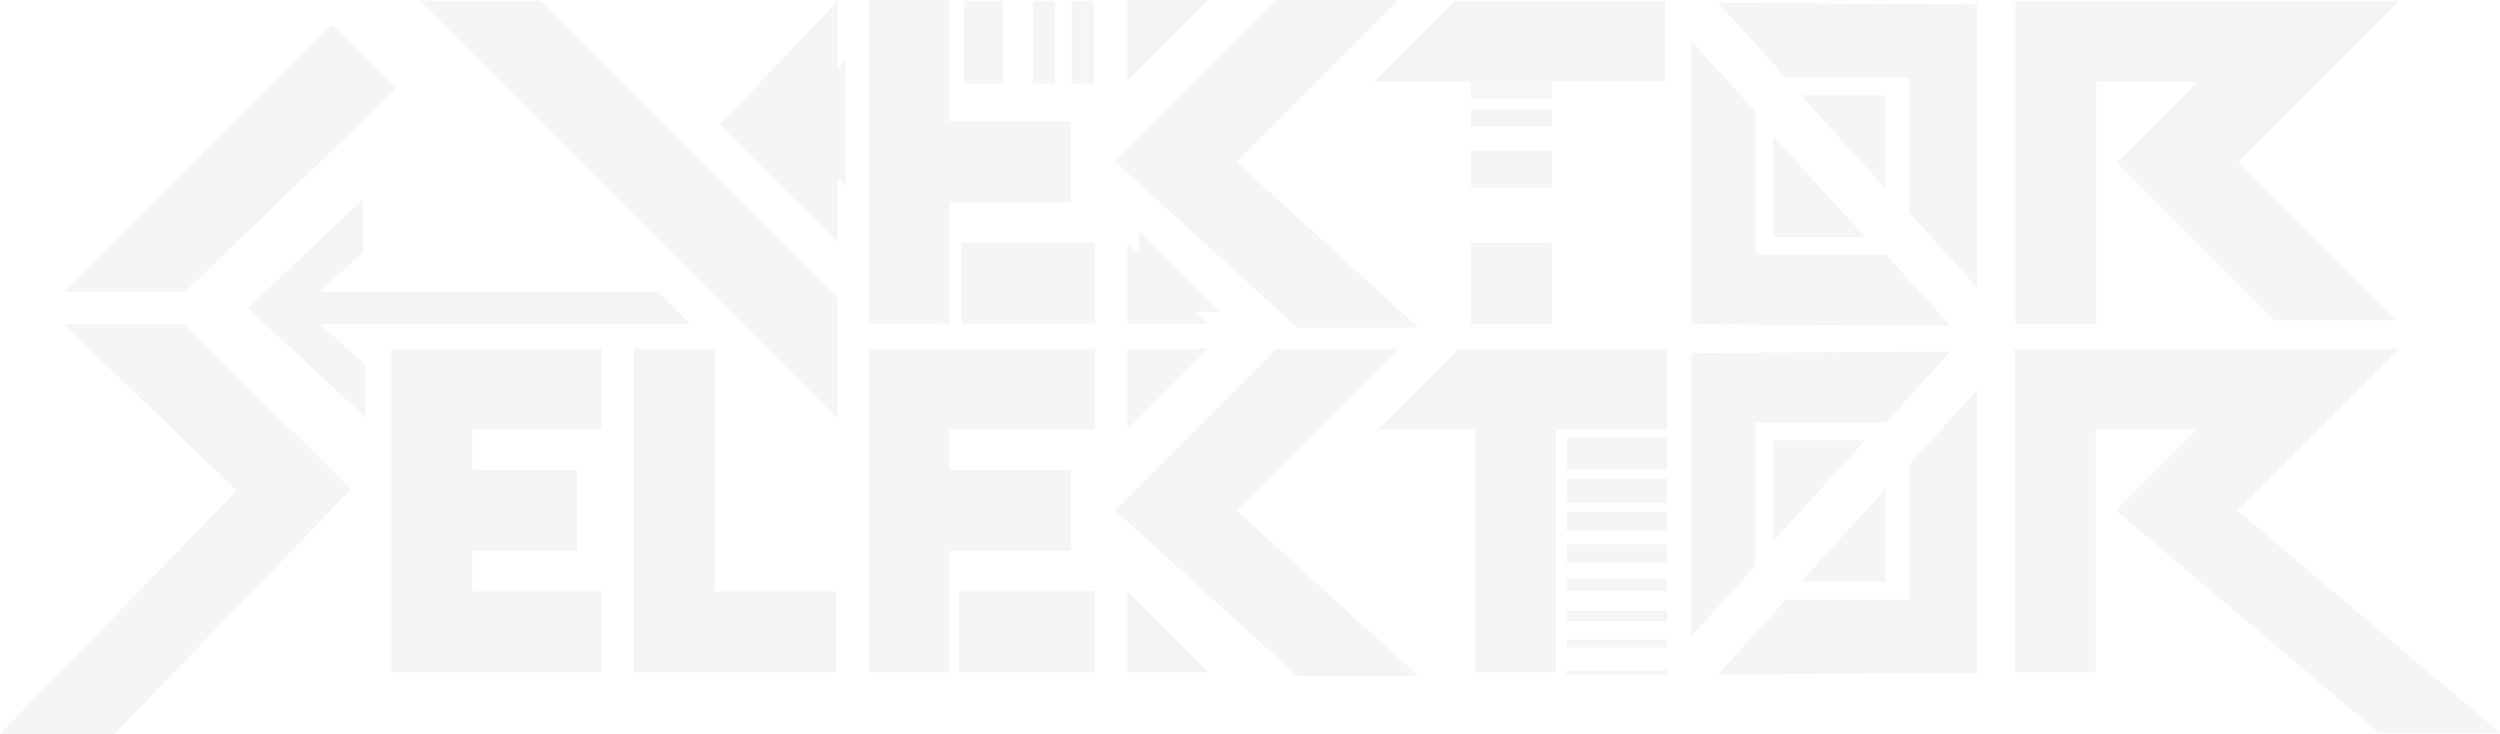
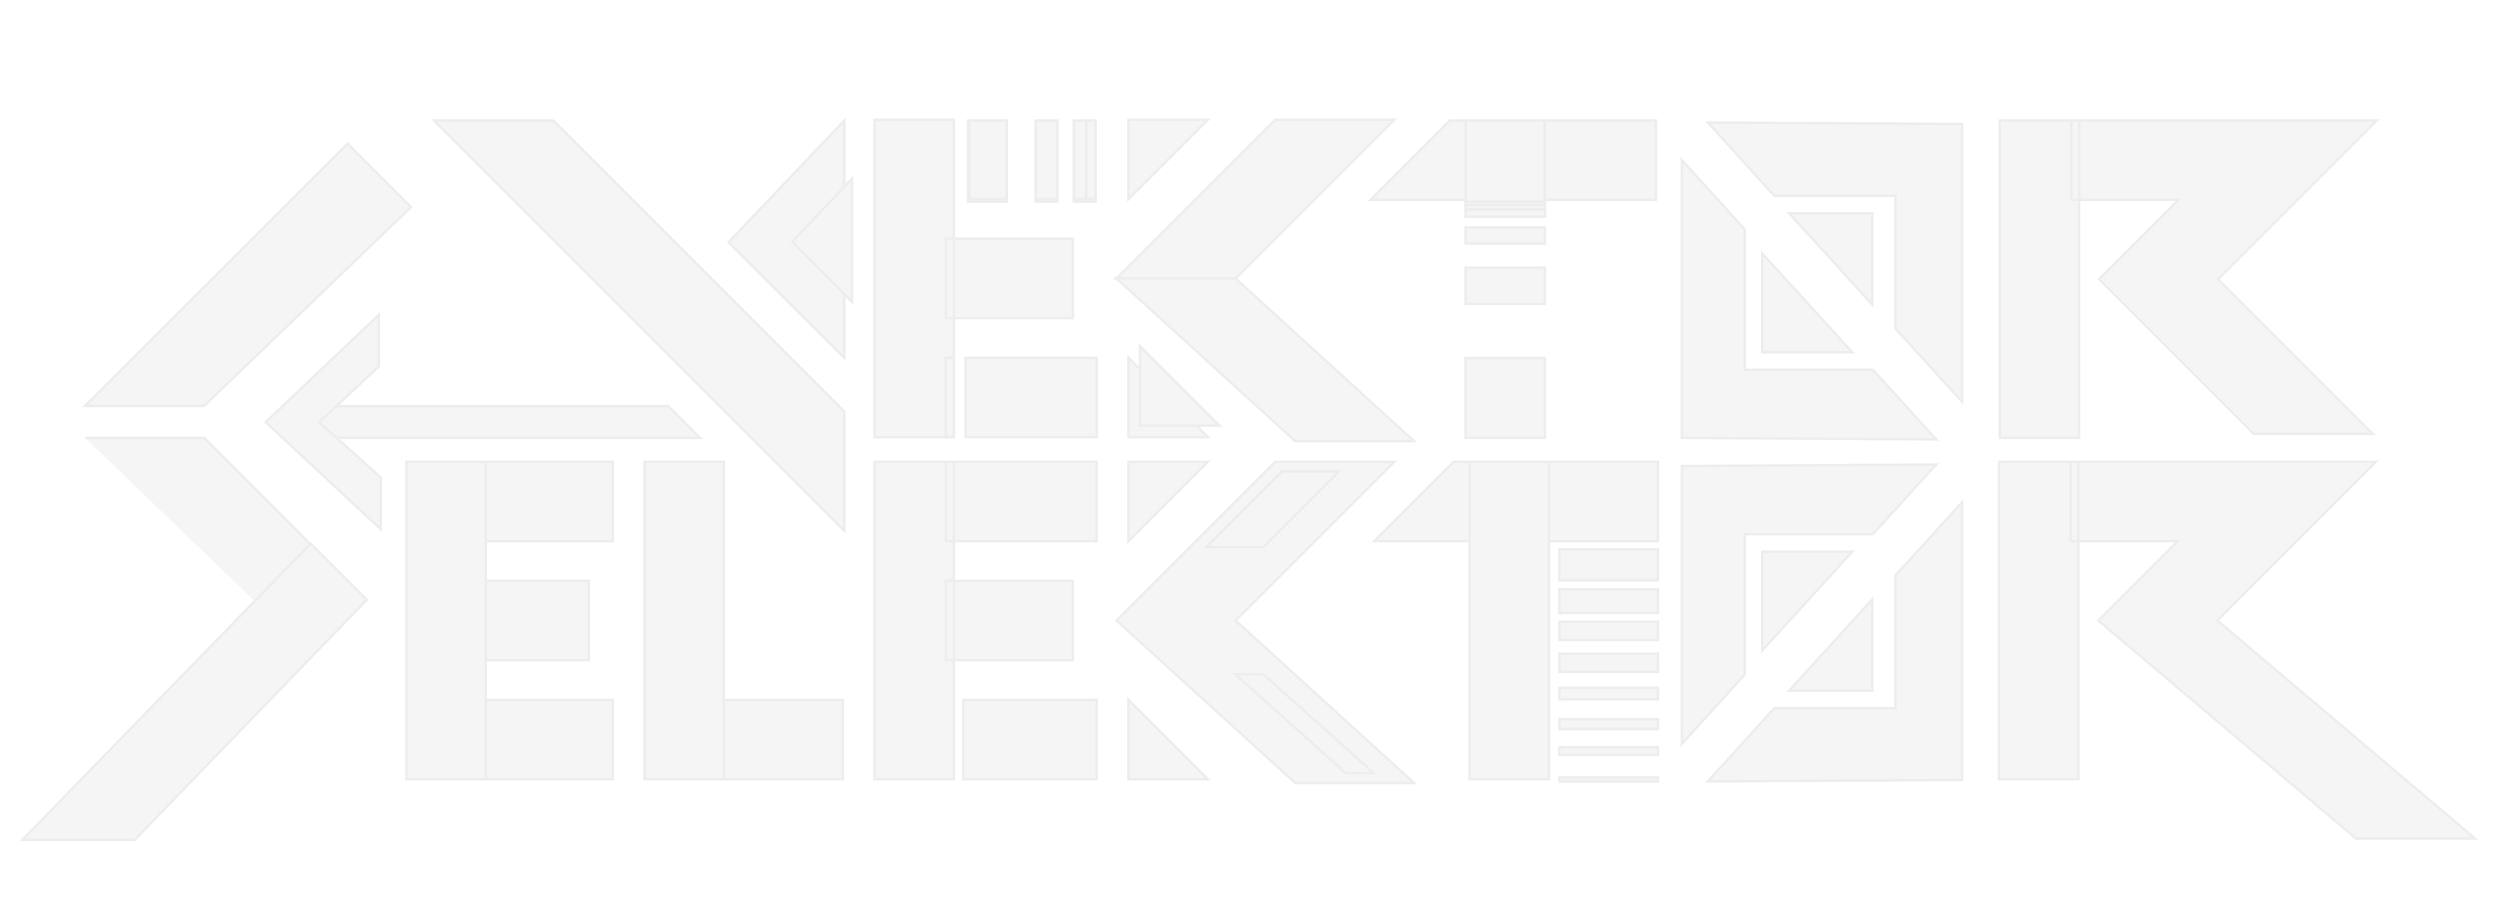
- <svg xmlns="http://www.w3.org/2000/svg" version="1.1" id="Layer_1" x="0px" y="0px" viewBox="0 0 983 288.6" style="enable-background:new 0 0 983 288.6;" xml:space="preserve">
+ <svg xmlns="http://www.w3.org/2000/svg" version="1.1" id="Layer_1" x="0px" y="0px" viewBox="0 0 1002 367" style="enable-background:new 0 0 1002 367;" xml:space="preserve">
  <style type="text/css">
- 	.st0{fill:#F5F5F5;}
+ 	.st0{fill:#F5F5F5;stroke:#EDEDED;stroke-miterlimit:10;}
</style>
  <g>
-     <path class="st0" d="M165,0.3h47.7L329.4,117v47.7L165,0.3z M283,49.1l46.4-48.8v95.1L283,49.1z" />
+     <path class="st0" d="M174,48.3h47.7L338.4,165v47.7L174,48.3z M292,97.1l46.4-48.8v95.1L292,97.1z" />
    <g>
-       <rect x="578.4" y="34.1" class="st0" width="31.8" height="1.9" />
-       <rect x="578.4" y="36" class="st0" width="31.8" height="2.9" />
-       <rect x="578.4" y="59.3" class="st0" width="31.8" height="14.5" />
-       <rect x="578.4" y="95.5" class="st0" width="31.8" height="32" />
-       <rect x="578.4" y="43.2" class="st0" width="31.8" height="6.4" />
-       <rect x="578.4" y="32.8" class="st0" width="31.8" height="1.3" />
-       <polygon class="st0" points="610.2,0.3 578.4,0.3 578.4,32.1 578.4,32.8 610.2,32.8 610.2,32.1   " />
-       <rect x="610.2" y="0.3" class="st0" width="44.5" height="31.8" />
-       <polygon class="st0" points="572.1,0.3 540.3,32.1 578.4,32.1 578.4,0.3   " />
+       <rect x="587.4" y="82.1" class="st0" width="31.8" height="1.9" />
+       <rect x="587.4" y="84" class="st0" width="31.8" height="2.9" />
+       <rect x="587.4" y="107.3" class="st0" width="31.8" height="14.5" />
+       <rect x="587.4" y="143.5" class="st0" width="31.8" height="32" />
+       <rect x="587.4" y="91.2" class="st0" width="31.8" height="6.4" />
+       <rect x="587.4" y="80.8" class="st0" width="31.8" height="1.3" />
+       <polygon class="st0" points="619.2,48.3 587.4,48.3 587.4,80.1 587.4,80.8 619.2,80.8 619.2,80.1   " />
+       <rect x="619.2" y="48.3" class="st0" width="44.5" height="31.8" />
+       <polygon class="st0" points="581.1,48.3 549.3,80.1 587.4,80.1 587.4,48.3   " />
    </g>
-     <path class="st0" d="M792.5,127.5V0.3h31.8v127.2H792.5z M894.3,125.9l-62-62l31.8-31.8h-42.9V0.3h122.4L880,63.9l62,62H894.3z" />
-     <path class="st0" d="M25.1,127.5h47.7l60.4,60.4L111,210.2" />
+     <path class="st0" d="M801.5,175.5V48.3h31.8v127.2H801.5z M903.3,173.9l-62-62l31.8-31.8h-42.9V48.3h122.4L889,111.9l62,62H903.3z" />
+     <path class="st0" d="M34.1,175.5h47.7l60.4,60.4L120,258.2" />
    <g>
-       <path class="st0" d="M153.9,264.3V137.1h31.8v127.2H153.9z M185.7,168.9v-31.8h50.9v31.8H185.7z M185.7,216.6v-31.8H227v31.8    H185.7z M185.7,264.3v-31.8h50.9v31.8H185.7z" />
+       <path class="st0" d="M162.9,312.3V185.1h31.8v127.2H162.9z M194.7,216.9v-31.8h50.9v31.8H194.7z M194.7,264.6v-31.8H236v31.8    H194.7z M194.7,312.3v-31.8h50.9v31.8H194.7z" />
    </g>
-     <path class="st0" d="M249.3,264.3V137.1h31.8v127.2H249.3z M281.1,264.3v-31.8h47.7v31.8H281.1z" />
-     <path class="st0" d="M341.5,264.3V137.1h31.8v127.2H341.5z M370.1,168.9v-31.8h60.4v31.8H370.1z M370.1,216.6v-31.8H421v31.8H370.1   z M377.1,264.3v-31.8h53.4v31.8H377.1z" />
+     <path class="st0" d="M258.3,312.3V185.1h31.8v127.2H258.3z M290.1,312.3v-31.8h47.7v31.8H290.1z" />
+     <path class="st0" d="M350.5,312.3V185.1h31.8v127.2H350.5z M379.1,216.9v-31.8h60.4v31.8H379.1z M379.1,264.6v-31.8H430v31.8H379.1   z M386.1,312.3v-31.8h53.4v31.8H386.1z" />
    <g>
-       <rect x="421.4" y="0.3" class="st0" width="4.9" height="31.5" />
-       <rect x="406.1" y="0.3" class="st0" width="8.7" height="31.5" />
-       <rect x="378" y="95.4" class="st0" width="52.6" height="31.8" />
-       <rect x="373.3" y="47.7" class="st0" width="47.7" height="31.8" />
-       <rect x="370.1" y="47.7" class="st0" width="3.2" height="31.8" />
-       <polygon class="st0" points="373.3,95.4 373.3,79.5 370.1,79.5 370.1,47.7 373.3,47.7 373.3,0 341.5,0 341.5,127.2 370.1,127.2     370.1,95.4   " />
-       <rect x="370.1" y="95.4" class="st0" width="3.2" height="31.8" />
-       <rect x="426.4" y="31.8" class="st0" width="3.7" height="1" />
-       <rect x="421.4" y="31.8" class="st0" width="4.9" height="1" />
-       <rect x="426.4" y="0.3" class="st0" width="3.7" height="31.5" />
-       <polygon class="st0" points="379.4,31.8 379.4,0.3 379,0.3 379,32.8 394.5,32.8 394.5,31.8   " />
-       <rect x="406.1" y="31.8" class="st0" width="8.7" height="1" />
-       <rect x="379.4" y="0.3" class="st0" width="15.1" height="31.5" />
+       <rect x="430.4" y="48.3" class="st0" width="4.9" height="31.5" />
+       <rect x="415.1" y="48.3" class="st0" width="8.7" height="31.5" />
+       <rect x="387" y="143.4" class="st0" width="52.6" height="31.8" />
+       <rect x="382.3" y="95.7" class="st0" width="47.7" height="31.8" />
+       <rect x="379.1" y="95.7" class="st0" width="3.2" height="31.8" />
+       <polygon class="st0" points="382.3,143.4 382.3,127.5 379.1,127.5 379.1,95.7 382.3,95.7 382.3,48 350.5,48 350.5,175.2     379.1,175.2 379.1,143.4   " />
+       <rect x="379.1" y="143.4" class="st0" width="3.2" height="31.8" />
+       <rect x="435.4" y="79.8" class="st0" width="3.7" height="1" />
+       <rect x="430.4" y="79.8" class="st0" width="4.9" height="1" />
+       <rect x="435.4" y="48.3" class="st0" width="3.7" height="31.5" />
+       <polygon class="st0" points="388.4,79.8 388.4,48.3 388,48.3 388,80.8 403.5,80.8 403.5,79.8   " />
+       <rect x="415.1" y="79.8" class="st0" width="8.7" height="1" />
+       <rect x="388.4" y="48.3" class="st0" width="15.1" height="31.5" />
    </g>
    <g>
-       <polygon class="st0" points="502.1,137.1 549.8,137.1 486.2,200.7 557.7,265.8 510.1,265.8 438.5,200.7   " />
+       <polygon class="st0" points="511.1,185.1 558.8,185.1 495.2,248.7 566.7,313.8 519.1,313.8 447.5,248.7   " />
    </g>
    <g>
-       <polygon class="st0" points="443.3,168.9 443.3,137.1 475.1,137.1   " />
+       <polygon class="st0" points="452.3,216.9 452.3,185.1 484.1,185.1   " />
    </g>
    <g>
-       <polygon class="st0" points="475.1,264.3 443.3,264.3 443.3,232.5   " />
+       <polygon class="st0" points="484.1,312.3 452.3,312.3 452.3,280.5   " />
    </g>
-     <polygon class="st0" points="438.5,63.6 502.1,0 549.8,0 486.2,63.6  " />
+     <polygon class="st0" points="447.5,111.6 511.1,48 558.8,48 495.2,111.6  " />
    <g>
-       <polygon class="st0" points="486.2,63.6 557.7,128.8 510.1,128.8 438.5,63.6   " />
+       <polygon class="st0" points="495.2,111.6 566.7,176.8 519.1,176.8 447.5,111.6   " />
    </g>
-     <polygon class="st0" points="443.3,31.8 443.3,0 475.1,0  " />
-     <polygon class="st0" points="475.1,127.2 443.3,127.2 443.3,95.4  " />
+     <polygon class="st0" points="452.3,79.8 452.3,48 484.1,48  " />
+     <polygon class="st0" points="484.1,175.2 452.3,175.2 452.3,143.4  " />
    <g>
-       <polygon class="st0" points="479.7,122.6 447.9,122.6 447.9,90.8   " />
+       <polygon class="st0" points="488.7,170.6 456.9,170.6 456.9,138.8   " />
    </g>
-     <path class="st0" d="M541.8,168.9l31.8-31.8h6.4v31.8H541.8z M580,264.3V137.1h31.8v127.2H580z M611.8,168.9v-31.8h43.7v31.8H611.8   z" />
-     <path class="st0" d="M792.2,264.3V137.1H824v127.2H792.2z M935.3,288.1L832,200.7l31.8-31.8h-42.9v-31.8h122.4l-63.6,63.6   L983,288.1H935.3z" />
-     <path class="st0" d="M130.3,9.6L155.7,35l-82.9,79.7H25.1L130.3,9.6z" />
+     <path class="st0" d="M550.8,216.9l31.8-31.8h6.4v31.8H550.8z M589,312.3V185.1h31.8v127.2H589z M620.8,216.9v-31.8h43.7v31.8H620.8   z" />
+     <path class="st0" d="M801.2,312.3V185.1H833v127.2H801.2z M944.3,336.1L841,248.7l31.8-31.8h-42.9v-31.8h122.4l-63.6,63.6   L992,336.1H944.3z" />
+     <path class="st0" d="M139.3,57.6L164.7,83l-82.9,79.7H34.1L139.3,57.6z" />
  </g>
-   <polygon class="st0" points="118.9,127.5 115.7,114.8 258.8,114.8 271.6,127.5 " />
-   <path class="st0" d="M28.3,130.7" />
-   <path class="st0" d="M152.3,245.2" />
-   <polygon class="st0" points="97.5,121.2 143.6,164.1 143.6,143.4 118.9,121.2 142.8,98.9 142.8,78.2 " />
-   <polygon class="st0" points="474.5,171.3 504.9,140.9 527.7,140.9 497.3,171.3 " />
-   <polygon class="st0" points="497.3,222.2 541.6,261.9 530.4,261.9 486.1,222.2 " />
+   <polygon class="st0" points="127.9,175.5 124.7,162.8 267.8,162.8 280.6,175.5 " />
+   <path class="st0" d="M37.3,178.7" />
+   <path class="st0" d="M161.3,293.2" />
+   <polygon class="st0" points="106.5,169.2 152.6,212.1 152.6,191.4 127.9,169.2 151.8,146.9 151.8,126.2 " />
+   <polygon class="st0" points="483.5,219.3 513.9,188.9 536.7,188.9 506.3,219.3 " />
+   <polygon class="st0" points="506.3,270.2 550.6,309.9 539.4,309.9 495.1,270.2 " />
  <g>
-     <polygon class="st0" points="308.5,48.9 332.5,23.6 332.5,73  " />
+     <polygon class="st0" points="317.5,96.9 341.5,71.6 341.5,121  " />
  </g>
-   <rect x="616" y="172.2" class="st0" width="39.5" height="12.4" />
-   <rect x="616" y="188.2" class="st0" width="39.5" height="9.5" />
-   <rect x="616" y="201.2" class="st0" width="39.5" height="7.3" />
-   <rect x="616" y="214" class="st0" width="39.5" height="7.3" />
-   <rect x="616" y="227.7" class="st0" width="39.5" height="4.6" />
-   <rect x="616" y="240.2" class="st0" width="39.5" height="4" />
-   <rect x="616" y="251.5" class="st0" width="39.5" height="3.1" />
-   <rect x="616" y="263.6" class="st0" width="39.5" height="1.6" />
+   <rect x="625" y="220.2" class="st0" width="39.5" height="12.4" />
+   <rect x="625" y="236.2" class="st0" width="39.5" height="9.5" />
+   <rect x="625" y="249.2" class="st0" width="39.5" height="7.3" />
+   <rect x="625" y="262" class="st0" width="39.5" height="7.3" />
+   <rect x="625" y="275.7" class="st0" width="39.5" height="4.6" />
+   <rect x="625" y="288.2" class="st0" width="39.5" height="4" />
+   <rect x="625" y="299.5" class="st0" width="39.5" height="3.1" />
+   <rect x="625" y="311.6" class="st0" width="39.5" height="1.6" />
  <g>
    <g>
-       <polygon class="st0" points="690.3,43.9 665.1,16.2 665.1,127.5 767,128.1 741.6,100.2 690.3,100.2   " />
+       <polygon class="st0" points="699.3,91.9 674.1,64.2 674.1,175.5 776,176.1 750.6,148.2 699.3,148.2   " />
    </g>
    <g>
-       <polygon class="st0" points="750.7,83.7 777.4,113 777.4,1.7 675.5,1.1 702.2,30.5 750.7,30.5   " />
+       <polygon class="st0" points="759.7,131.7 786.4,161 786.4,49.7 684.5,49.1 711.2,78.5 759.7,78.5   " />
    </g>
    <g>
-       <polygon class="st0" points="697.3,93.2 697.3,53.6 733.4,93.2   " />
+       <polygon class="st0" points="706.3,141.2 706.3,101.6 742.4,141.2   " />
    </g>
    <g>
-       <polygon class="st0" points="708.1,37.5 741.4,37.5 741.4,74.1   " />
+       <polygon class="st0" points="717.1,85.5 750.4,85.5 750.4,122.1   " />
    </g>
    <g>
      <g>
-         <polygon class="st0" points="690.3,222.4 665.1,250.1 665.1,138.8 767,138.2 741.6,166.1 690.3,166.1    " />
+         <polygon class="st0" points="699.3,270.4 674.1,298.1 674.1,186.8 776,186.2 750.6,214.1 699.3,214.1    " />
      </g>
      <g>
-         <polygon class="st0" points="750.7,182.6 777.4,153.3 777.4,264.6 675.5,265.2 702.2,235.8 750.7,235.8    " />
+         <polygon class="st0" points="759.7,230.6 786.4,201.3 786.4,312.6 684.5,313.2 711.2,283.8 759.7,283.8    " />
      </g>
      <g>
-         <polygon class="st0" points="697.3,173.1 697.3,212.7 733.4,173.1    " />
+         <polygon class="st0" points="706.3,221.1 706.3,260.7 742.4,221.1    " />
      </g>
      <g>
-         <polygon class="st0" points="708.1,228.8 741.4,228.8 741.4,192.2    " />
+         <polygon class="st0" points="717.1,276.8 750.4,276.8 750.4,240.2    " />
      </g>
    </g>
  </g>
-   <polygon class="st0" points="115.5,169.9 138,192.4 45,288.6 0,288.6 " />
+   <polygon class="st0" points="124.5,217.9 147,240.4 54,336.6 9,336.6 " />
</svg>
